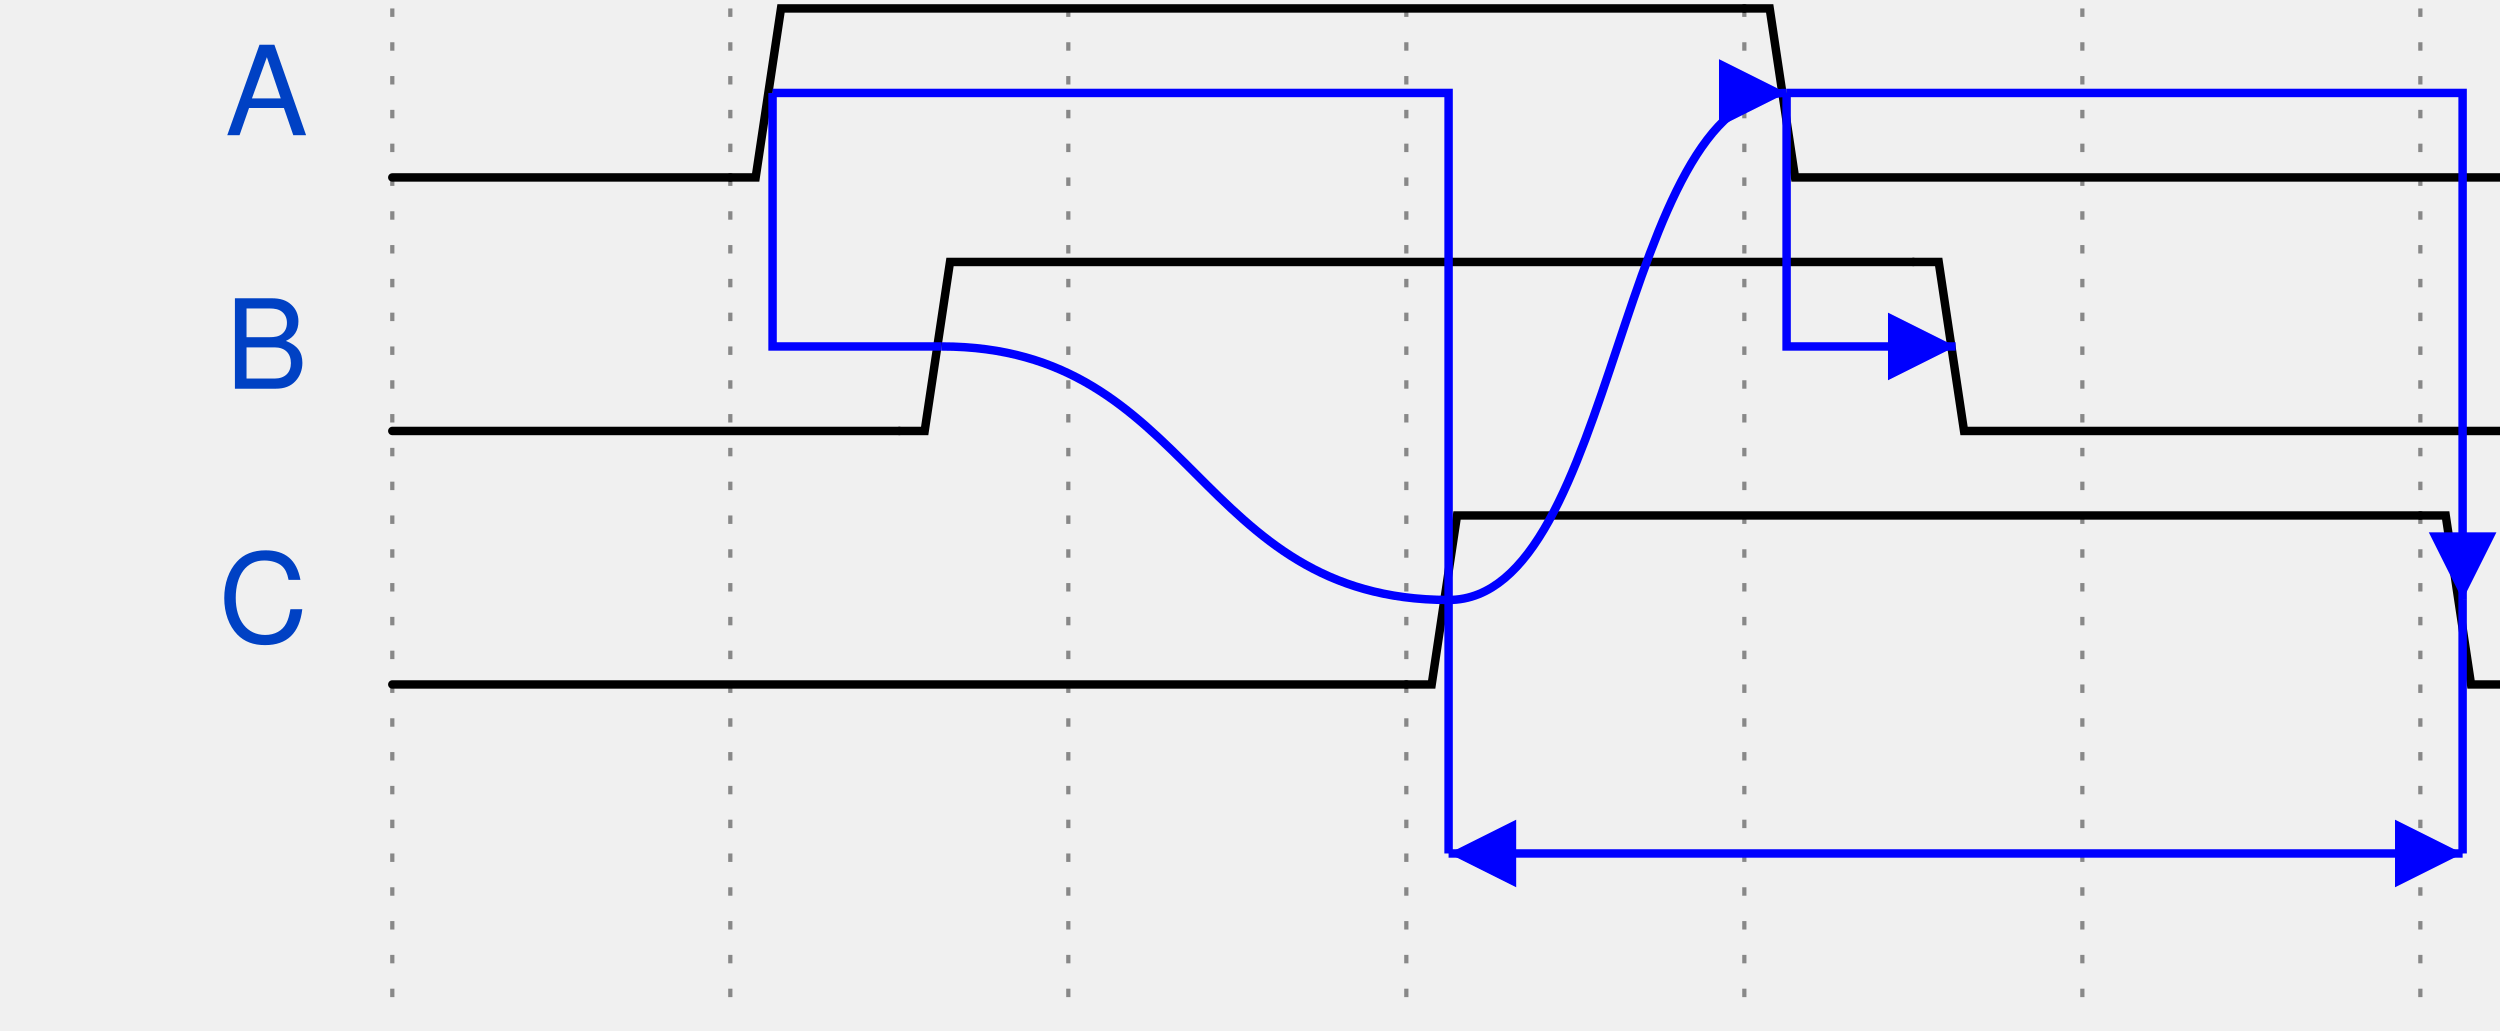
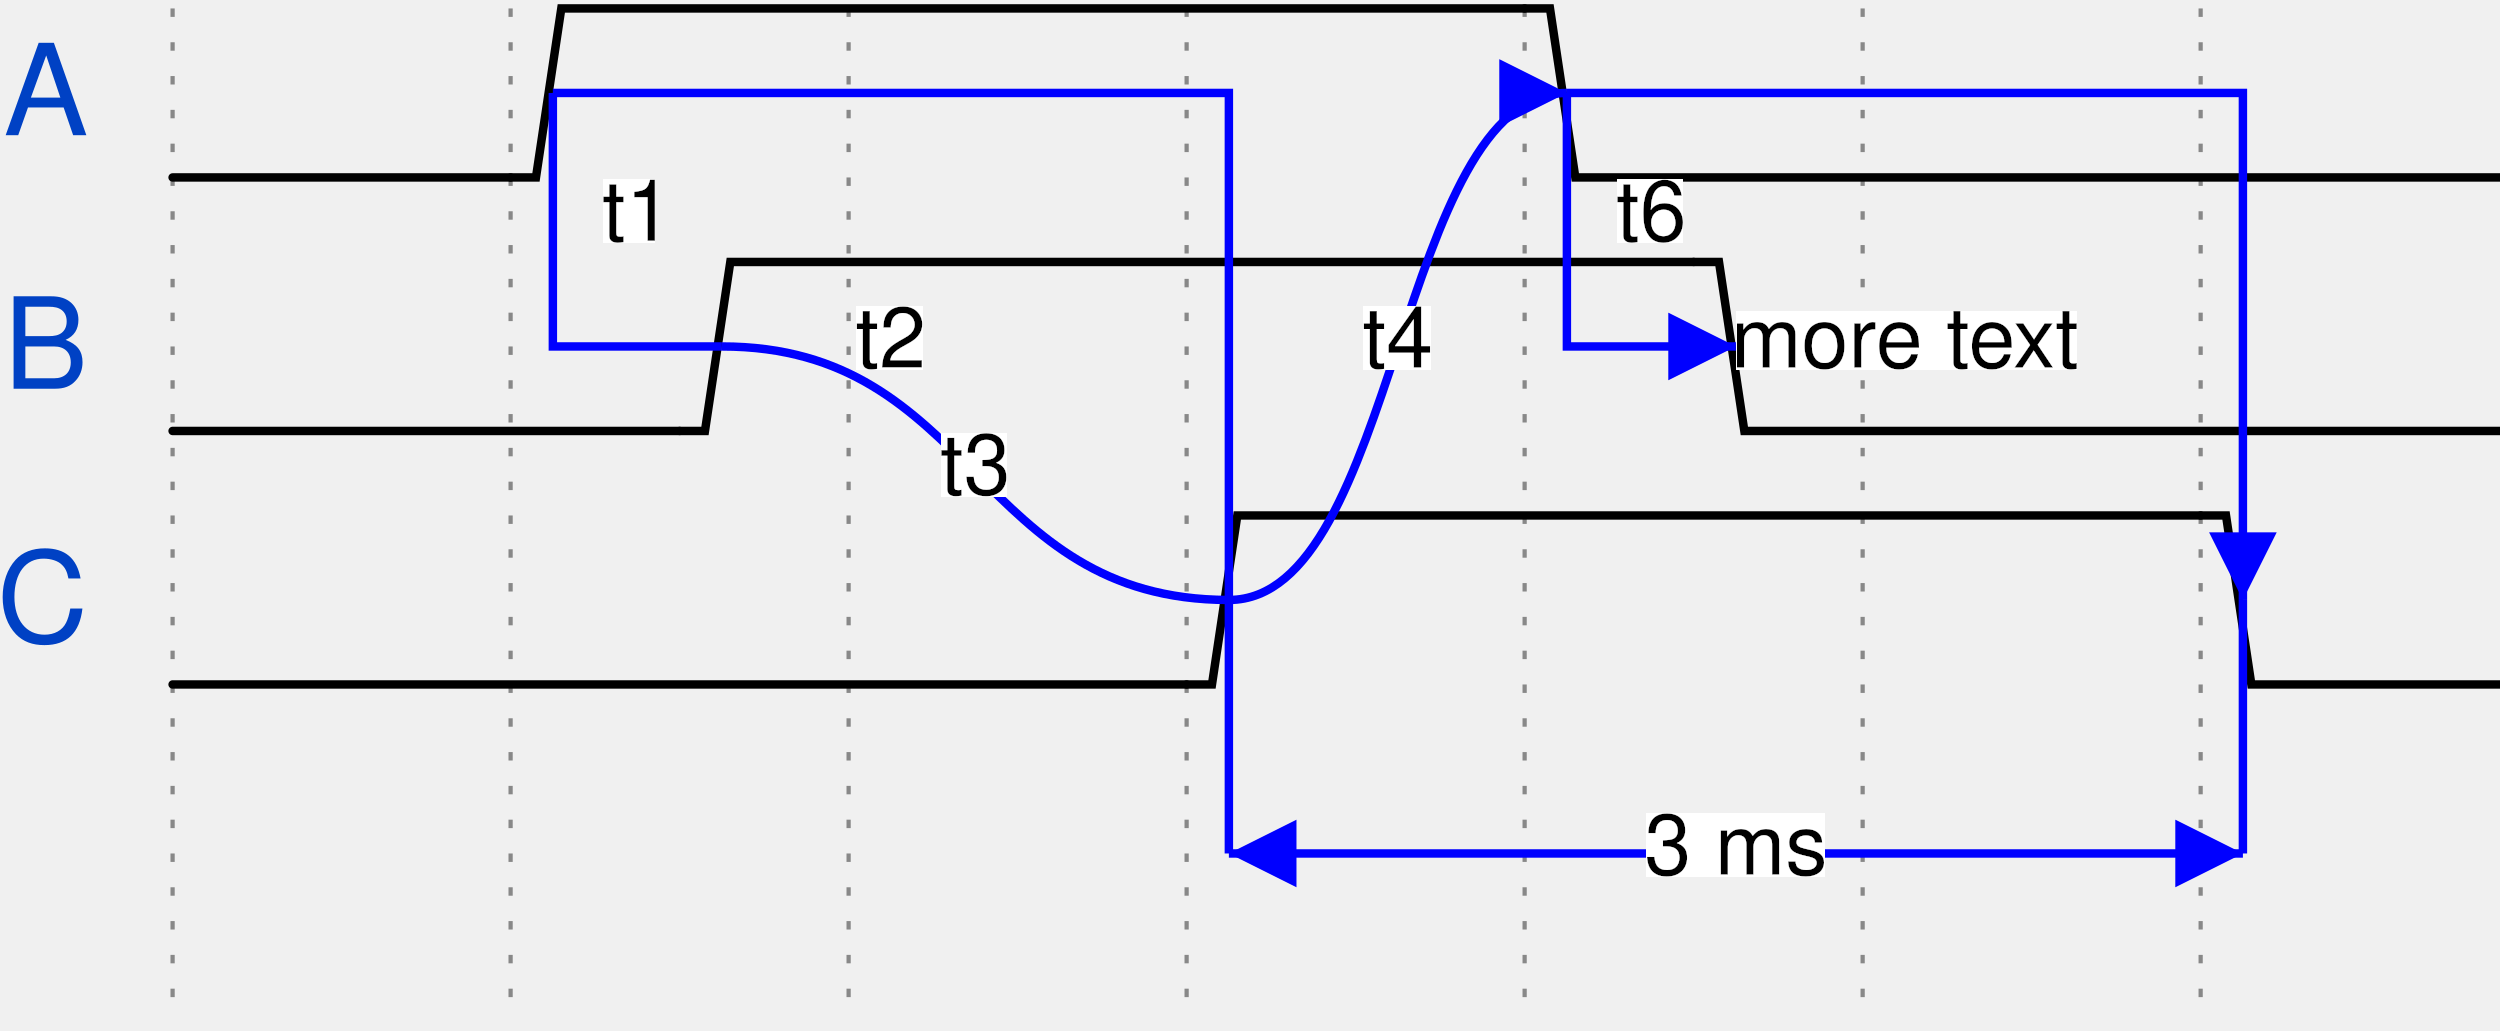
- <svg xmlns="http://www.w3.org/2000/svg" width="291" height="120.0" viewBox="-1 -1 293 122.0">
+ <svg xmlns="http://www.w3.org/2000/svg" width="291" height="120.0" viewBox="-1 -1 293 122.0" overflow="hidden">
  <style>
- text{font-size:11pt;
+ text{font-size:15px;
    font-style:normal;
    font-variant:normal;
    font-weight:normal;
    font-stretch:normal;
    text-align:center;
    fill-opacity:1;
-     font-family:Helvetica}
+     font-family:helvetica}
.muted{fill:#aaa}
.warning{fill:#f6b900}
.error{fill:#f60000}
.info{fill:#0041c4}
.success{fill:#00ab00}
.h1{font-size:33pt;font-weight:bold}
.h2{font-size:27pt;font-weight:bold}
.h3{font-size:20pt;font-weight:bold}
.h4{font-size:14pt;font-weight:bold}
.h5{font-size:11pt;font-weight:bold}
.h6{font-size:8pt;font-weight:bold}
.path{fill:none;
    stroke:#000;
    stroke-width:1;
    stroke-linecap:round;
    stroke-linejoin:miter;
    stroke-miterlimit:4;
    stroke-opacity:1;
    stroke-dasharray:none}
.stripe{fill:none;
    stroke:#000;
    stroke-width:0.5;
    stroke-linecap:round;
    stroke-linejoin:miter;
    stroke-miterlimit:4;
    stroke-opacity:1;
    stroke-dasharray:none}
.arrow{fill:#000000;fill-opacity:1;stroke:none}
.hide{fill:#ffffff;fill-opacity:1;stroke:2}
.s3 &gt; polygon {fill:#ffffb4;fill-opacity:1,stroke:none}
.s4 &gt; polygon {fill:#ffe0b9;fill-opacity:1,stroke:none}
.s5 &gt; polygon {fill:#b9e0ff;fill-opacity:1,stroke:none}
.ticks {stroke: rgb(136, 136, 136); stroke-width: 0.5; stroke-dasharray: 1,3;}
.edges {fill:none;stroke:#00F;stroke-width:1}
.edges.arrowhead {marker-start:url(#arrow); overflow:visible;}
.edges.arrowtail {marker-end:url(#arrow); overflow:visible;}
+ .edges + text {font-size:10px; filter: url(#solid); transform: translate(0, 2.5px);}
</style>
  <defs>
    <pattern id="diagonalHatch" width="5" height="5" patternTransform="rotate(45 0 0)" patternUnits="userSpaceOnUse">
      <line x1="0" y1="0" x2="0" y2="5" style="stroke:black; stroke-width:1" />
    </pattern>
    <marker id="arrow" viewBox="0 0 10 10" refX="10" refY="5" markerWidth="8" markerHeight="8" orient="auto-start-reverse" style="fill:#00F;">
      <path d="M 0 0 L 10 5 L 0 10 z" />
    </marker>
+     <filter x="0" y="0" width="1" height="1" id="solid">
+       <feFlood flood-color="white" />
+       <feComposite in="SourceGraphic" />
+     </filter>
  </defs>
  <g id="a">
-     <g id="ticks_14" transform="translate(44, 0)">
+     <g id="ticks_15" transform="translate(18, 0)">
      <path d="m0,0 0,120.0" class="ticks" />
      <path d="m40,0 0,120.0" class="ticks" />
      <path d="m80,0 0,120.0" class="ticks" />
      <path d="m120,0 0,120.0" class="ticks" />
      <path d="m160,0 0,120.0" class="ticks" />
      <path d="m200,0 0,120.0" class="ticks" />
      <path d="m240,0 0,120.0" class="ticks" />
    </g>
-     <g id="A" transform="translate(44, 0)">
+     <g id="A" transform="translate(18, 0)">
      <text x="-10" y="15" class="info" text-anchor="end" xml:space="preserve">A</text>
      <g data-symbol="BRICKS.zero" transform="translate(0, 0)" class="s">
        <path d="M0,20 L3,20 L6,20 L40.0,20" class="path" />
      </g>
      <g data-symbol="BRICKS.one" transform="translate(40, 0)" class="s">
        <path d="M0,20 L3,20 L6,0 L120,0" class="path" />
      </g>
      <g data-symbol="BRICKS.zero" transform="translate(160, 0)" class="s">
        <path d="M0,0 L3,0 L6,20 L120,20" class="path" />
      </g>
    </g>
-     <g id="B" transform="translate(44, 30.0)">
+     <g id="B" transform="translate(18, 30.0)">
      <text x="-10" y="15" class="info" text-anchor="end" xml:space="preserve">B</text>
      <g data-symbol="BRICKS.zero" transform="translate(0.0, 0)" class="s">
        <path d="M0,20 L3,20 L6,20 L60.0,20" class="path" />
      </g>
      <g data-symbol="BRICKS.one" transform="translate(60.0, 0)" class="s">
        <path d="M0,20 L3,20 L6,0 L120,0" class="path" />
      </g>
      <g data-symbol="BRICKS.zero" transform="translate(180.0, 0)" class="s">
        <path d="M0,0 L3,0 L6,20 L160.0,20" class="path" />
      </g>
    </g>
-     <g id="C" transform="translate(44, 60.0)">
+     <g id="C" transform="translate(18, 60.0)">
      <text x="-10" y="15" class="info" text-anchor="end" xml:space="preserve">C</text>
      <g data-symbol="BRICKS.zero" transform="translate(0, 0)" class="s">
        <path d="M0,20 L3,20 L6,20 L120.0,20" class="path" />
      </g>
      <g data-symbol="BRICKS.one" transform="translate(120, 0)" class="s">
        <path d="M0,20 L3,20 L6,0 L120,0" class="path" />
      </g>
      <g data-symbol="BRICKS.zero" transform="translate(240, 0)" class="s">
        <path d="M0,0 L3,0 L6,20 L40,20" class="path" />
      </g>
    </g>
  </g>
-   <g id="edges" transform="translate(44, 0)">
-     <path d="M65.0,40.0 L45.0,40.0 45.0,10.0" class="edges " />
-     <path d="M45.0,10.0 L125.0,10.0 125.0,70.0" class="edges " />
-     <path d="M65.0,40.0 C95.0,40.0 95.0,70.0 125.0,70.0" class="edges " />
-     <path d="M125.0,70.0 C145.0,70.0 145.0,10.0 165.0,10.0" class="edges arrowtail " />
-     <path d="M165.0,10.0 L245.0,10.0 245.0,70.0" class="edges arrowtail " />
-     <path d="M165.0,10.0 L165.0,40.0 185.0,40.0" class="edges arrowtail " />
-     <path d="M125.0,70.0 L125.0,100.0" class="edges " />
-     <path d="M245.0,70.0 L245.0,100.0" class="edges " />
-     <path d="M125.0,100.0 L245.0,100.0" class="edges arrowtail arrowhead " />
+   <g id="edges" transform="translate(18, 0)">
+     <g id="edge_10">
+       <path d="M65.0,40.0 L45.0,40.0 45.0,10.0" class="edges " />
+       <text x="55.0" y="25.0" text-anchor="middle">t1</text>
+     </g>
+     <g id="edge_11">
+       <path d="M45.0,10.0 L125.0,10.0 125.0,70.0" class="edges " />
+       <text x="85.0" y="40.0" text-anchor="middle">t2</text>
+     </g>
+     <g id="edge_12">
+       <path d="M65.0,40.0 C95.0,40.0 95.0,70.0 125.0,70.0" class="edges " />
+       <text x="95.0" y="55.0" text-anchor="middle">t3</text>
+     </g>
+     <g id="edge_13">
+       <path d="M125.0,70.0 C145.0,70.0 145.0,10.0 165.0,10.0" class="edges arrowtail " />
+       <text x="145.0" y="40.0" text-anchor="middle">t4</text>
+     </g>
+     <g id="edge_14">
+       <path d="M165.0,10.0 L245.0,10.0 245.0,70.0" class="edges arrowtail " />
+       <text x="205.0" y="40.0" text-anchor="middle">more text</text>
+     </g>
+     <g id="edge_15">
+       <path d="M165.0,10.0 L165.0,40.0 185.0,40.0" class="edges arrowtail " />
+       <text x="175.0" y="25.0" text-anchor="middle">t6</text>
+     </g>
+     <g id="edge_16">
+       <path d="M125.0,70.0 L125.0,100.0" class="edges " />
+       <text x="125.0" y="85.0" text-anchor="middle" />
+     </g>
+     <g id="edge_17">
+       <path d="M245.0,70.0 L245.0,100.0" class="edges " />
+       <text x="245.0" y="85.0" text-anchor="middle" />
+     </g>
+     <g id="edge_18">
+       <path d="M125.0,100.0 L245.0,100.0" class="edges arrowtail arrowhead " />
+       <text x="185.0" y="100.0" text-anchor="middle">3 ms</text>
+     </g>
  </g>
</svg>
